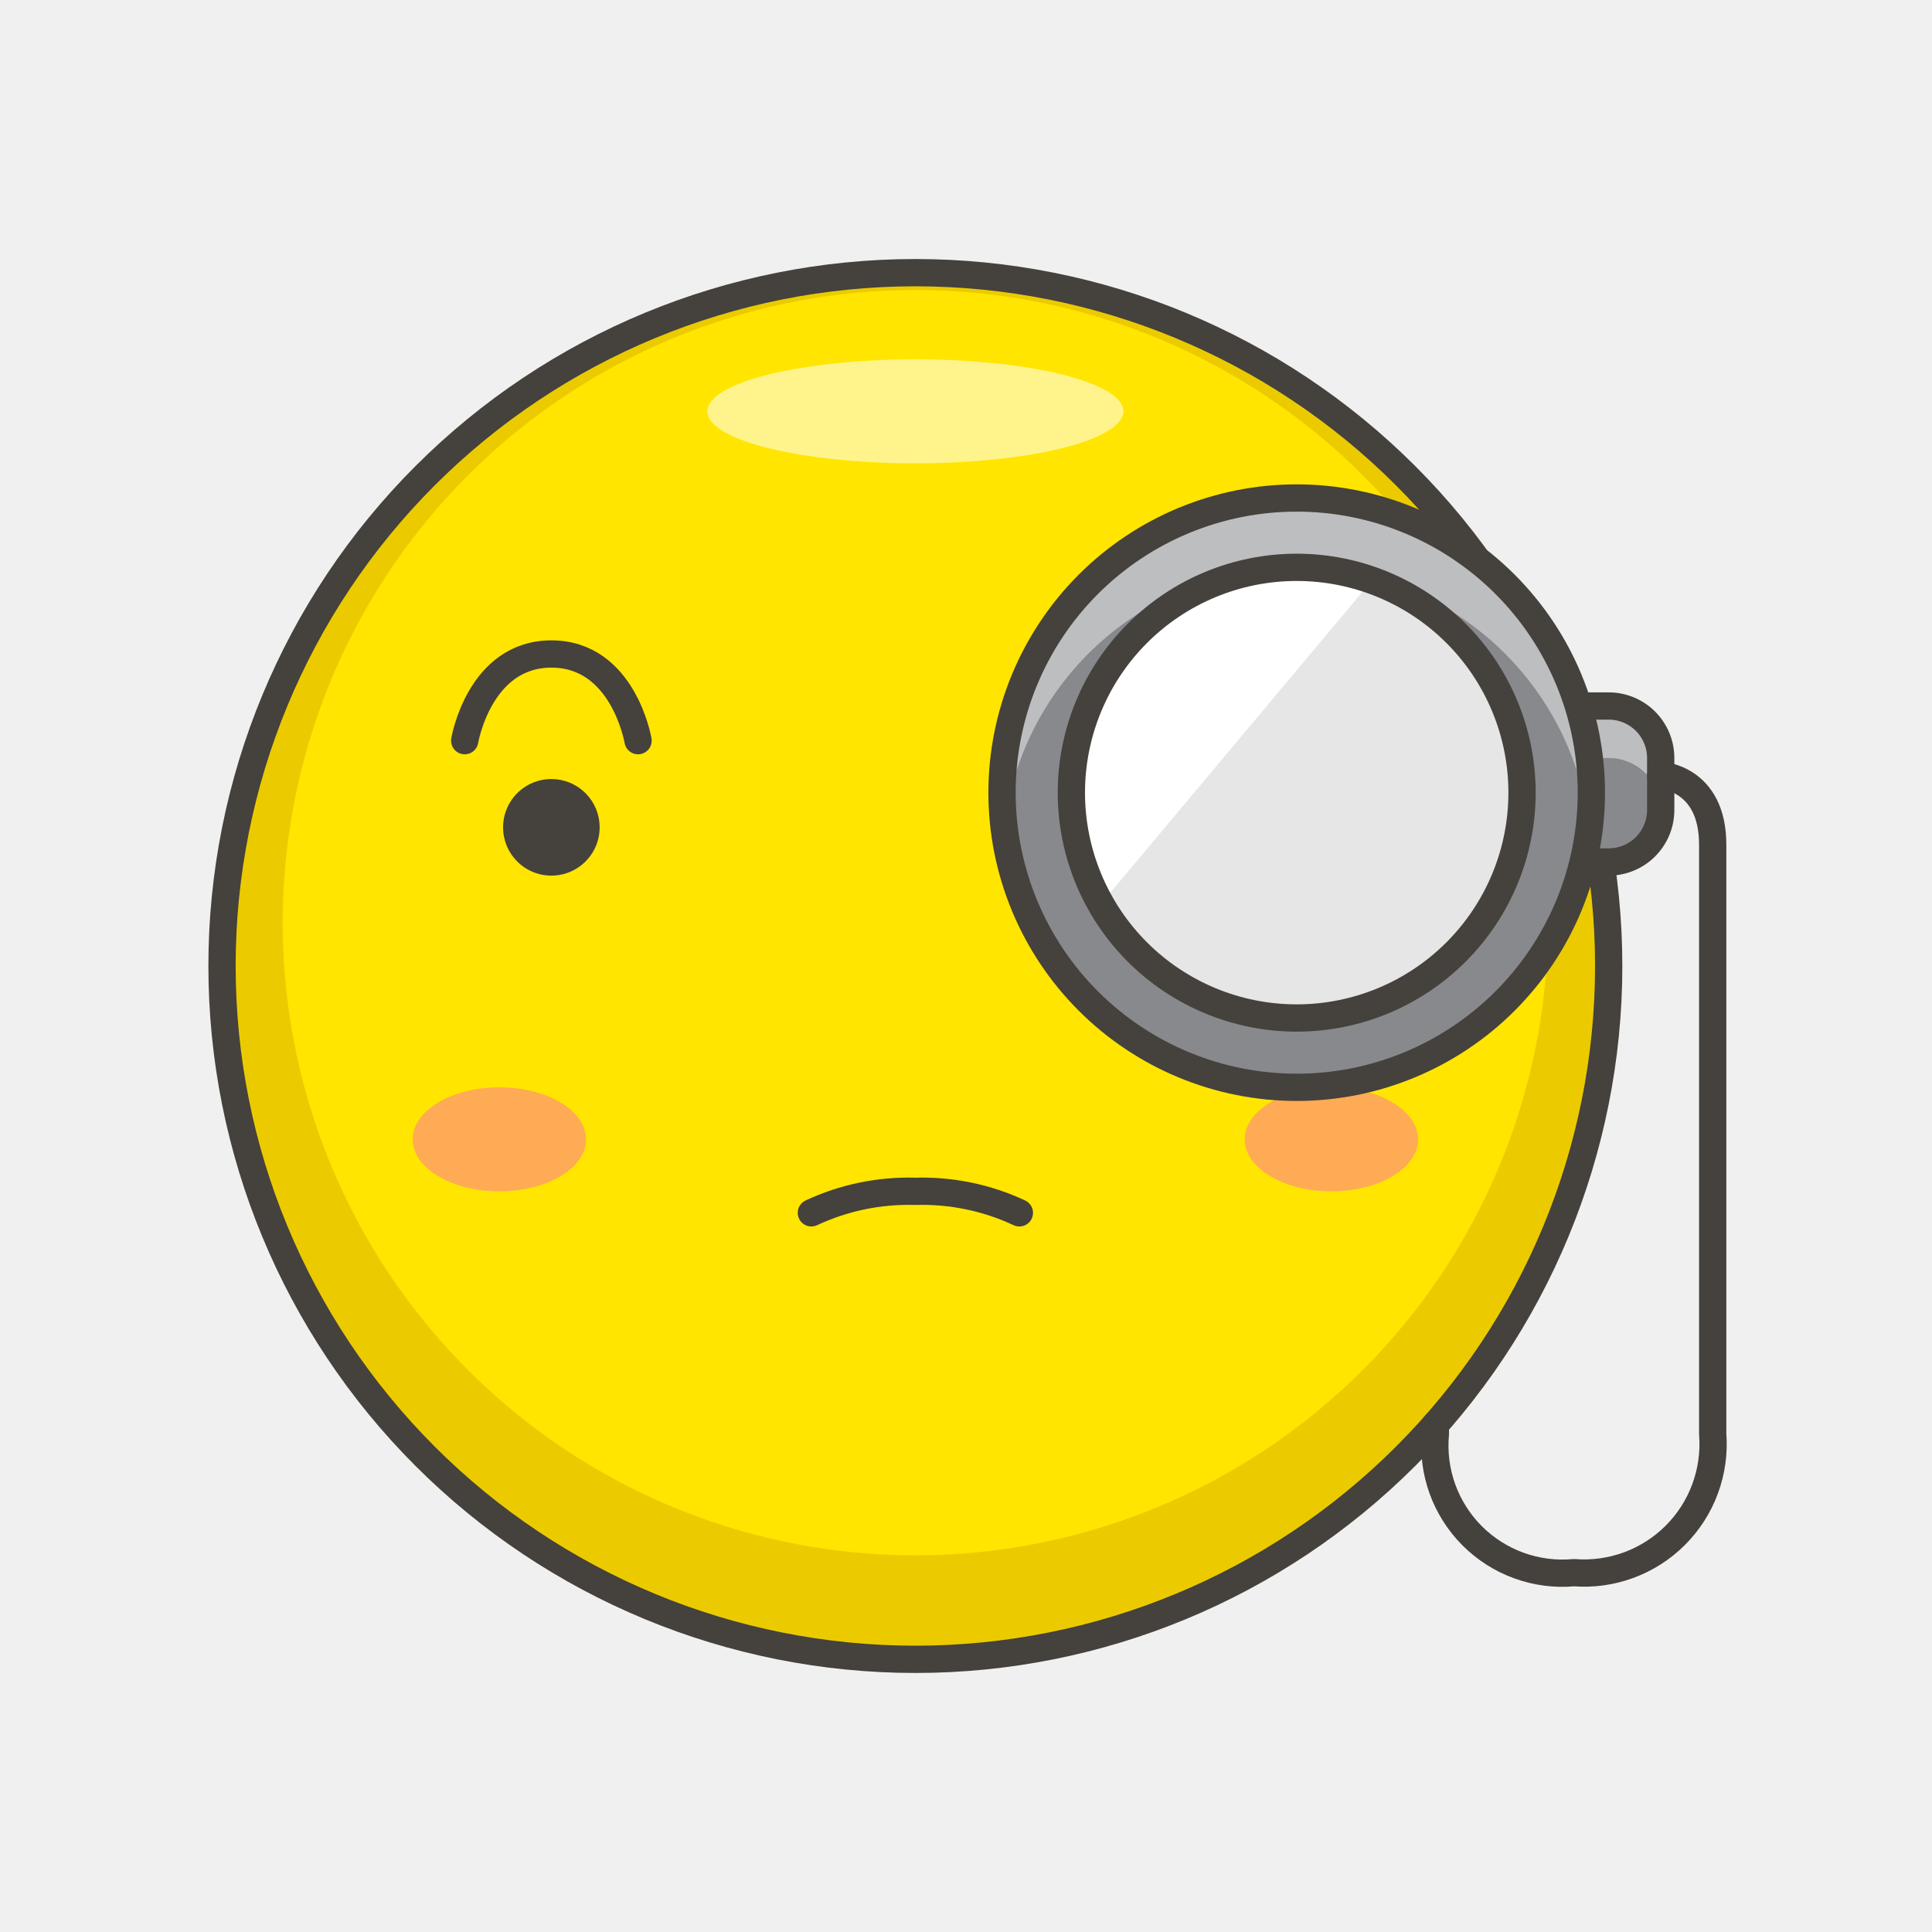
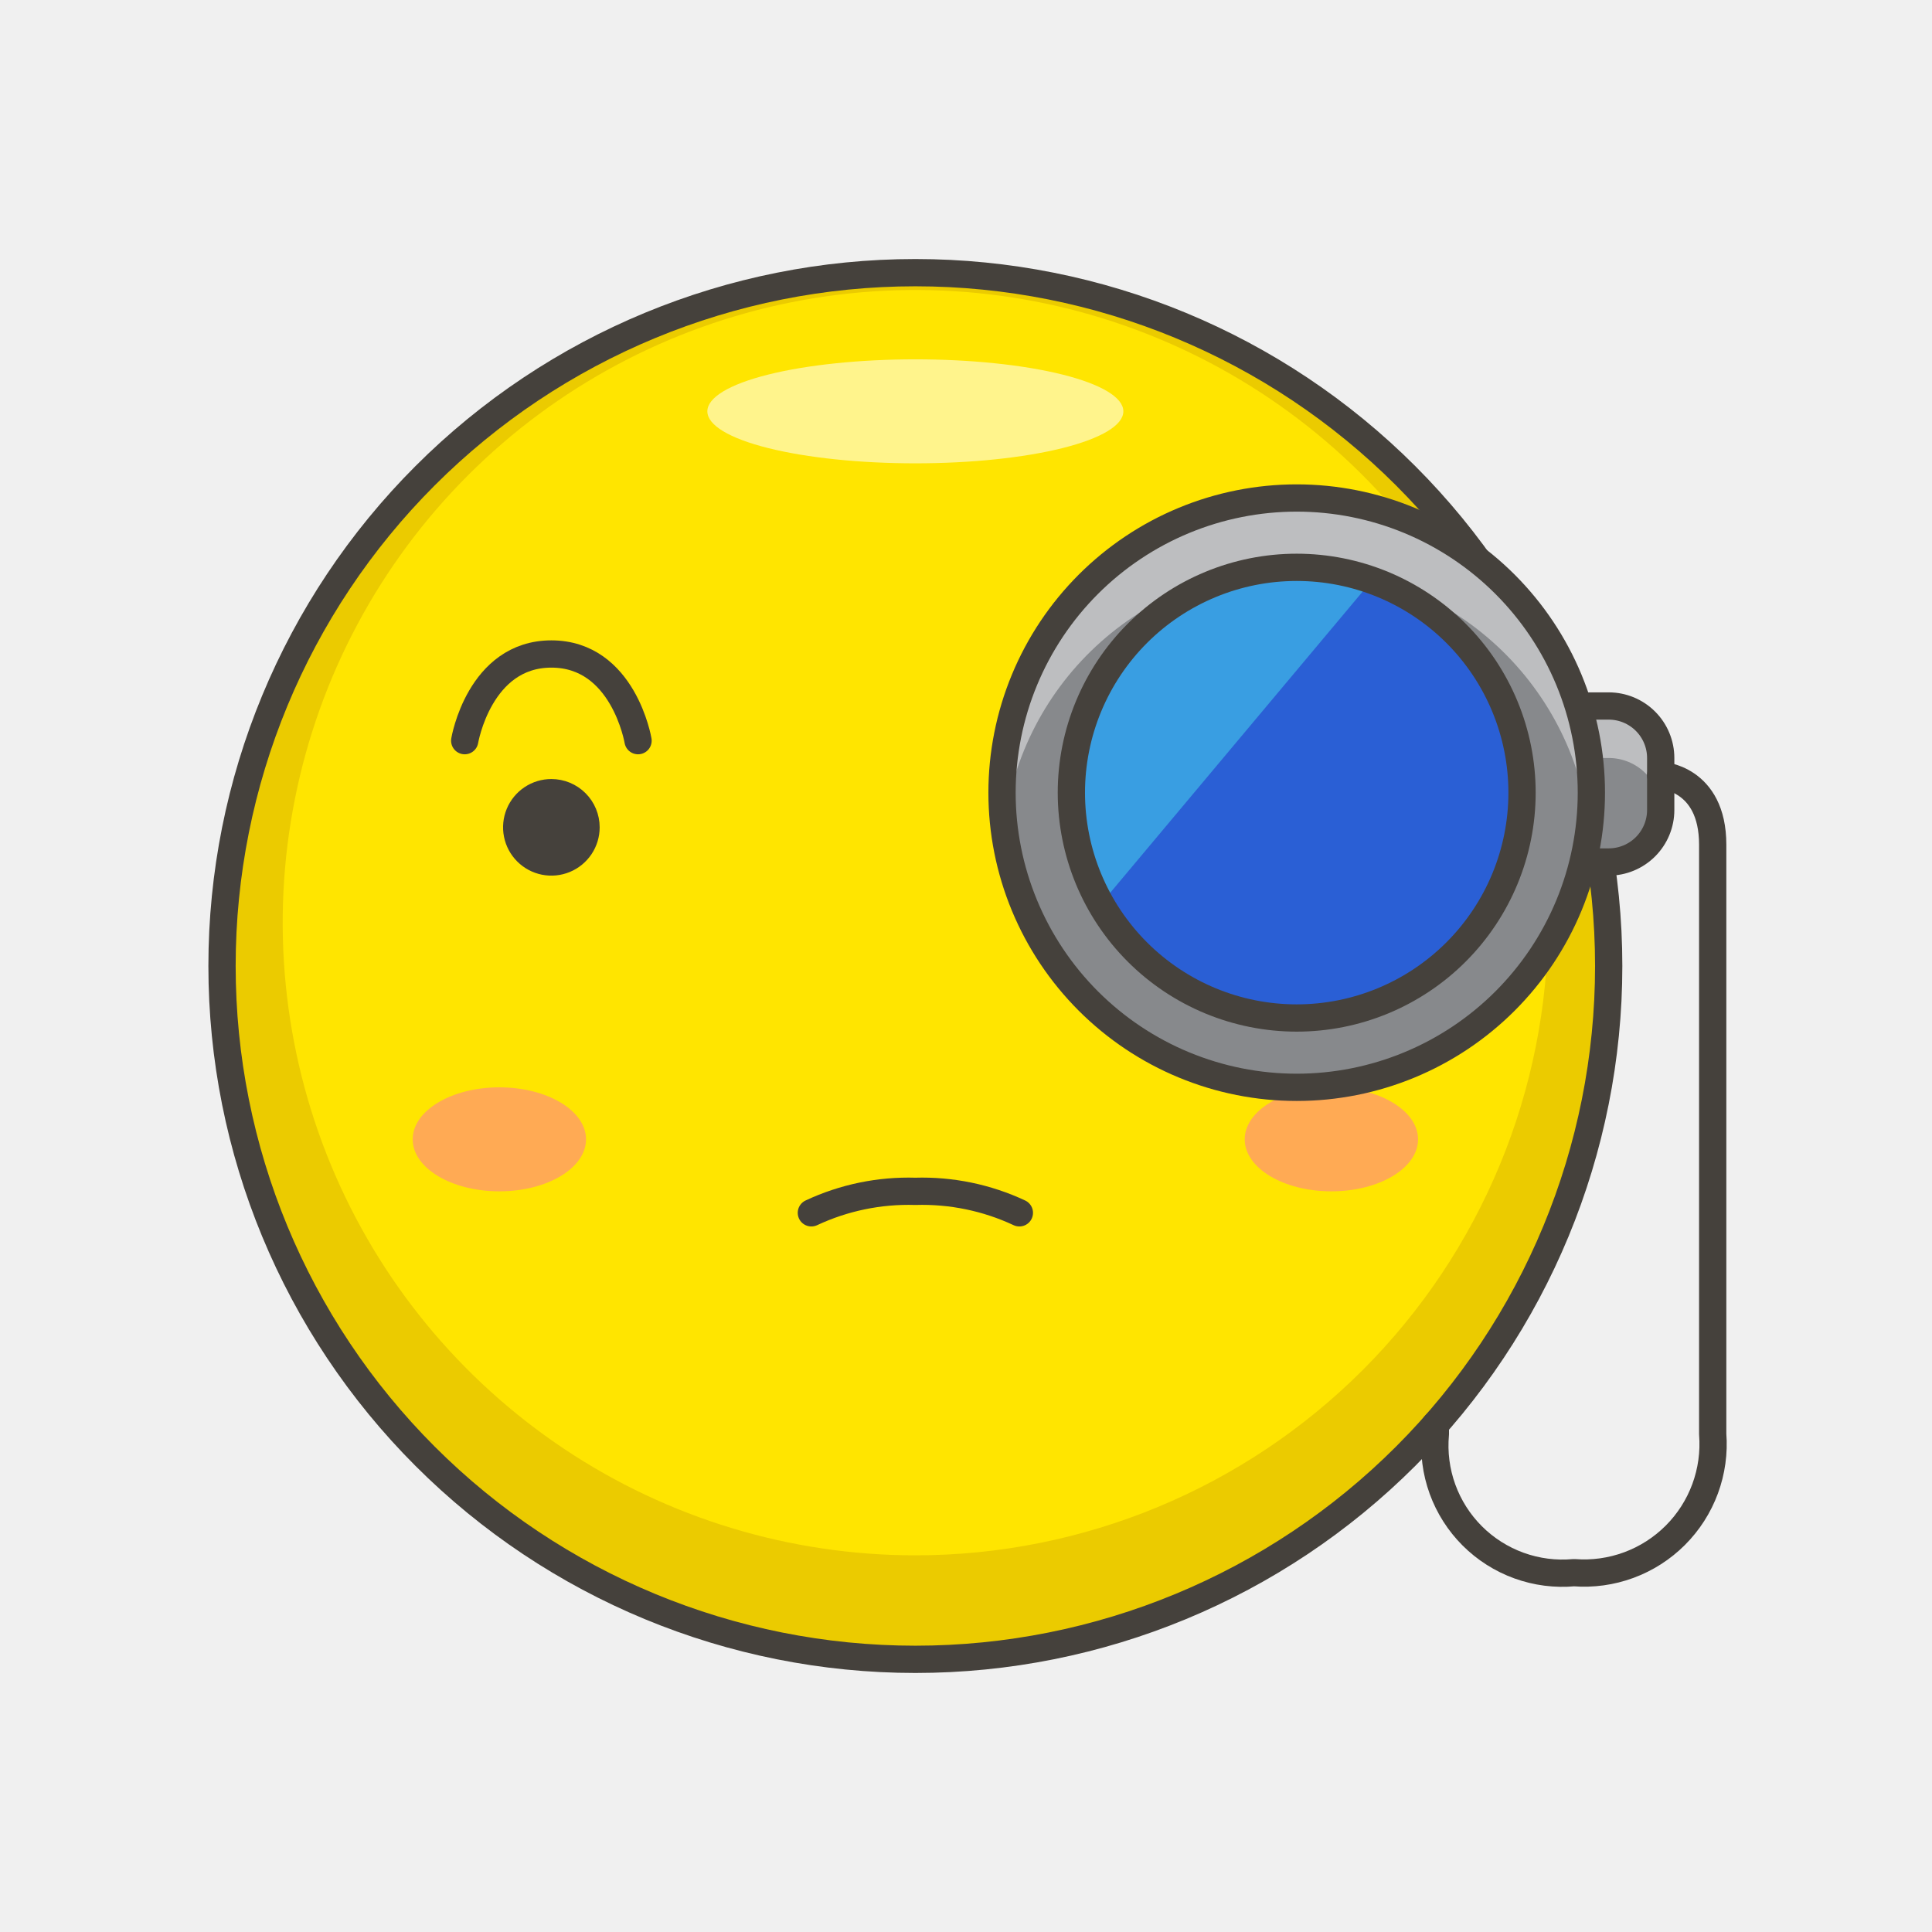
<svg xmlns="http://www.w3.org/2000/svg" width="496" height="496" viewBox="0 0 496 496" fill="none">
  <path d="M57 247.999C57 295.207 75.754 340.482 109.135 373.863C142.516 407.245 187.791 425.998 235 425.998C282.208 425.998 327.483 407.245 360.865 373.863C394.246 340.482 413 295.207 413 247.999C413 200.791 394.246 155.516 360.865 122.135C327.483 88.753 282.208 70 235 70C187.791 70 142.516 88.753 109.135 122.135C75.754 155.516 57 200.791 57 247.999Z" fill="#FFE500" />
  <path d="M235 70C199.795 70 165.38 80.439 136.109 99.998C106.837 119.557 84.022 147.357 70.549 179.882C57.077 212.407 53.552 248.196 60.42 282.725C67.288 317.253 84.241 348.97 109.135 373.863C134.029 398.757 165.745 415.71 200.274 422.578C234.803 429.446 270.592 425.921 303.118 412.449C335.643 398.976 363.443 376.162 383.002 346.89C402.56 317.618 413 283.204 413 247.999C413 200.791 394.246 155.516 360.865 122.135C327.483 88.753 282.209 70 235 70ZM235 399.298C202.875 399.298 171.472 389.772 144.762 371.925C118.051 354.077 97.233 328.71 84.939 299.031C72.645 269.352 69.429 236.694 75.696 205.187C81.963 173.68 97.433 144.738 120.148 122.023C142.864 99.308 171.805 83.838 203.312 77.571C234.82 71.304 267.478 74.52 297.157 86.814C326.837 99.107 352.204 119.926 370.051 146.636C387.899 173.347 397.425 204.75 397.425 236.874C397.425 279.952 380.312 321.265 349.852 351.725C319.391 382.186 278.078 399.298 235 399.298Z" fill="#EBCB00" />
  <path d="M181.598 105.601C181.598 109.142 187.224 112.537 197.238 115.041C207.253 117.544 220.835 118.951 234.998 118.951C249.16 118.951 262.743 117.544 272.757 115.041C282.772 112.537 288.398 109.142 288.398 105.601C288.398 102.06 282.772 98.665 272.757 96.161C262.743 93.657 249.16 92.251 234.998 92.251C220.835 92.251 207.253 93.657 197.238 96.161C187.224 98.665 181.598 102.06 181.598 105.601Z" fill="#FFF48C" />
  <path d="M57 247.999C57 295.207 75.754 340.482 109.135 373.863C142.516 407.245 187.791 425.998 235 425.998C282.208 425.998 327.483 407.245 360.865 373.863C394.246 340.482 413 295.207 413 247.999C413 200.791 394.246 155.516 360.865 122.135C327.483 88.753 282.208 70 235 70C187.791 70 142.516 88.753 109.135 122.135C75.754 155.516 57 200.791 57 247.999V247.999Z" stroke="#45413C" stroke-width="7" stroke-linecap="round" stroke-linejoin="round" />
  <path d="M364.055 292.5C364.055 299.887 354.087 305.85 341.805 305.85C329.523 305.85 319.555 299.887 319.555 292.5C319.555 285.113 329.523 279.15 341.805 279.15C354.087 279.15 364.055 285.113 364.055 292.5Z" fill="#FFAA54" />
  <path d="M105.949 292.5C105.949 299.887 115.917 305.85 128.199 305.85C140.481 305.85 150.449 299.887 150.449 292.5C150.449 285.113 140.481 279.15 128.199 279.15C115.917 279.15 105.949 285.113 105.949 292.5Z" fill="#FFAA54" />
  <path d="M150.452 212.4C150.452 214.16 149.93 215.881 148.952 217.345C147.974 218.808 146.584 219.949 144.958 220.622C143.332 221.296 141.542 221.472 139.816 221.129C138.09 220.785 136.504 219.938 135.259 218.693C134.014 217.448 133.167 215.863 132.823 214.136C132.48 212.41 132.656 210.62 133.33 208.994C134.003 207.368 135.144 205.978 136.608 205C138.071 204.022 139.792 203.5 141.552 203.5C143.913 203.5 146.177 204.438 147.846 206.107C149.515 207.776 150.452 210.04 150.452 212.4Z" fill="#45413C" stroke="#45413C" stroke-width="7" stroke-linecap="round" stroke-linejoin="round" />
  <path d="M319.555 239.1C319.555 240.86 320.077 242.581 321.055 244.045C322.033 245.508 323.423 246.649 325.049 247.323C326.675 247.996 328.465 248.172 330.191 247.829C331.917 247.486 333.503 246.638 334.748 245.393C335.993 244.149 336.84 242.563 337.184 240.836C337.527 239.11 337.351 237.321 336.677 235.694C336.004 234.068 334.863 232.678 333.399 231.7C331.936 230.722 330.215 230.2 328.455 230.2C326.094 230.2 323.831 231.138 322.161 232.807C320.492 234.476 319.555 236.74 319.555 239.1Z" fill="#45413C" stroke="#45413C" stroke-width="7" stroke-linecap="round" stroke-linejoin="round" />
  <path d="M399.652 181.25H413.002C416.543 181.25 419.939 182.657 422.442 185.16C424.946 187.664 426.352 191.059 426.352 194.6V207.95C426.352 211.49 424.946 214.886 422.442 217.39C419.939 219.893 416.543 221.3 413.002 221.3H399.652V181.25Z" fill="#87898C" />
  <path d="M413.002 181.25H399.652V194.6H413.002C416.543 194.6 419.939 196.006 422.442 198.51C424.946 201.014 426.352 204.409 426.352 207.95V194.6C426.352 191.059 424.946 187.664 422.442 185.16C419.939 182.657 416.543 181.25 413.002 181.25Z" fill="#BDBEC0" />
  <path d="M399.652 181.25H413.002C416.543 181.25 419.939 182.657 422.442 185.16C424.946 187.664 426.352 191.059 426.352 194.6V207.95C426.352 211.49 424.946 214.886 422.442 217.39C419.939 219.893 416.543 221.3 413.002 221.3H399.652V181.25Z" stroke="#45413C" stroke-width="7" stroke-linecap="round" stroke-linejoin="round" />
  <path d="M257.25 203.499C257.25 213.434 259.207 223.271 263.009 232.449C266.81 241.627 272.383 249.967 279.407 256.992C286.432 264.016 294.772 269.589 303.95 273.39C313.128 277.192 322.965 279.149 332.9 279.149C342.834 279.149 352.672 277.192 361.85 273.39C371.028 269.589 379.368 264.016 386.393 256.992C393.417 249.967 398.99 241.627 402.791 232.449C406.593 223.271 408.55 213.434 408.55 203.499C408.55 193.565 406.593 183.728 402.791 174.549C398.99 165.371 393.417 157.032 386.393 150.007C379.368 142.982 371.028 137.41 361.85 133.608C352.672 129.806 342.834 127.85 332.9 127.85C322.965 127.85 313.128 129.806 303.95 133.608C294.772 137.41 286.432 142.982 279.407 150.007C272.383 157.032 266.81 165.371 263.009 174.549C259.207 183.728 257.25 193.565 257.25 203.499Z" fill="#87898C" />
  <path d="M332.9 145.65C351.421 145.652 369.298 152.448 383.142 164.75C396.987 177.053 405.837 194.007 408.016 212.399C408.016 209.462 408.55 206.525 408.55 203.499C408.55 183.436 400.58 164.194 386.393 150.007C372.205 135.82 352.964 127.85 332.9 127.85C312.836 127.85 293.594 135.82 279.407 150.007C265.22 164.194 257.25 183.436 257.25 203.499C257.25 206.525 257.25 209.462 257.784 212.399C259.963 194.007 268.813 177.053 282.658 164.75C296.502 152.448 314.379 145.652 332.9 145.65Z" fill="#BDBEC0" />
  <path d="M257.25 203.499C257.25 213.434 259.207 223.271 263.009 232.449C266.81 241.627 272.383 249.967 279.407 256.992C286.432 264.016 294.772 269.589 303.95 273.39C313.128 277.192 322.965 279.149 332.9 279.149C342.834 279.149 352.672 277.192 361.85 273.39C371.028 269.589 379.368 264.016 386.393 256.992C393.417 249.967 398.99 241.627 402.791 232.449C406.593 223.271 408.55 213.434 408.55 203.499C408.55 193.565 406.593 183.728 402.791 174.549C398.99 165.371 393.417 157.032 386.393 150.007C379.368 142.982 371.028 137.41 361.85 133.608C352.672 129.806 342.834 127.85 332.9 127.85C322.965 127.85 313.128 129.806 303.95 133.608C294.772 137.41 286.432 142.982 279.407 150.007C272.383 157.032 266.81 165.371 263.009 174.549C259.207 183.728 257.25 193.565 257.25 203.499Z" stroke="#45413C" stroke-width="7" stroke-linecap="round" stroke-linejoin="round" />
-   <path d="M275.051 203.5C275.051 218.843 281.146 233.557 291.995 244.406C302.844 255.255 317.558 261.35 332.901 261.35C348.244 261.35 362.958 255.255 373.807 244.406C384.656 233.557 390.751 218.843 390.751 203.5C390.751 188.157 384.656 173.443 373.807 162.594C362.958 151.745 348.244 145.65 332.901 145.65C317.558 145.65 302.844 151.745 291.995 162.594C281.146 173.443 275.051 188.157 275.051 203.5Z" fill="#E6E6E6" />
-   <path d="M332.902 145.65C322.783 145.654 312.843 148.311 304.072 153.356C295.302 158.402 288.008 165.66 282.919 174.406C277.83 183.151 275.124 193.079 275.071 203.197C275.018 213.315 277.62 223.27 282.617 232.069L352.215 149.032C346.016 146.816 339.485 145.672 332.902 145.65Z" fill="white" />
+   <path d="M275.051 203.5C275.051 218.843 281.146 233.557 291.995 244.406C302.844 255.255 317.558 261.35 332.901 261.35C348.244 261.35 362.958 255.255 373.807 244.406C384.656 233.557 390.751 218.843 390.751 203.5C390.751 188.157 384.656 173.443 373.807 162.594C362.958 151.745 348.244 145.65 332.901 145.65C317.558 145.65 302.844 151.745 291.995 162.594C281.146 173.443 275.051 188.157 275.051 203.5Z" fill="#2A5FD5" />
+   <path d="M332.902 145.65C322.783 145.654 312.843 148.311 304.072 153.356C295.302 158.402 288.008 165.66 282.919 174.406C277.83 183.151 275.124 193.079 275.071 203.197C275.018 213.315 277.62 223.27 282.617 232.069L352.215 149.032C346.016 146.816 339.485 145.672 332.902 145.65Z" fill="#399EE2" />
  <path d="M275.051 203.5C275.051 218.843 281.146 233.557 291.995 244.406C302.844 255.255 317.558 261.35 332.901 261.35C348.244 261.35 362.958 255.255 373.807 244.406C384.656 233.557 390.751 218.843 390.751 203.5C390.751 188.157 384.656 173.443 373.807 162.594C362.958 151.745 348.244 145.65 332.901 145.65C317.558 145.65 302.844 151.745 291.995 162.594C281.146 173.443 275.051 188.157 275.051 203.5Z" stroke="#45413C" stroke-width="7" stroke-linecap="round" stroke-linejoin="round" />
  <path d="M426.349 199.051C426.349 199.051 439.699 199.585 439.699 216.851V368.15C440.074 372.92 439.411 377.715 437.754 382.205C436.098 386.694 433.488 390.771 430.104 394.154C426.721 397.538 422.644 400.148 418.154 401.804C413.665 403.461 408.87 404.125 404.1 403.75C399.315 404.187 394.493 403.567 389.975 401.933C385.457 400.299 381.353 397.69 377.956 394.293C374.559 390.896 371.951 386.793 370.316 382.275C368.682 377.757 368.062 372.934 368.5 368.15V365.747" stroke="#45413C" stroke-width="7" stroke-linecap="round" stroke-linejoin="round" />
  <path d="M208.301 311.368C216.646 307.463 225.791 305.573 235.001 305.85C244.21 305.573 253.356 307.463 261.701 311.368" stroke="#45413C" stroke-width="7" stroke-linecap="round" stroke-linejoin="round" />
  <path d="M119.305 190.149C119.305 190.149 123.043 167.899 141.555 167.899C160.067 167.899 163.805 190.149 163.805 190.149" stroke="#45413C" stroke-width="7" stroke-linecap="round" stroke-linejoin="round" />
</svg>
